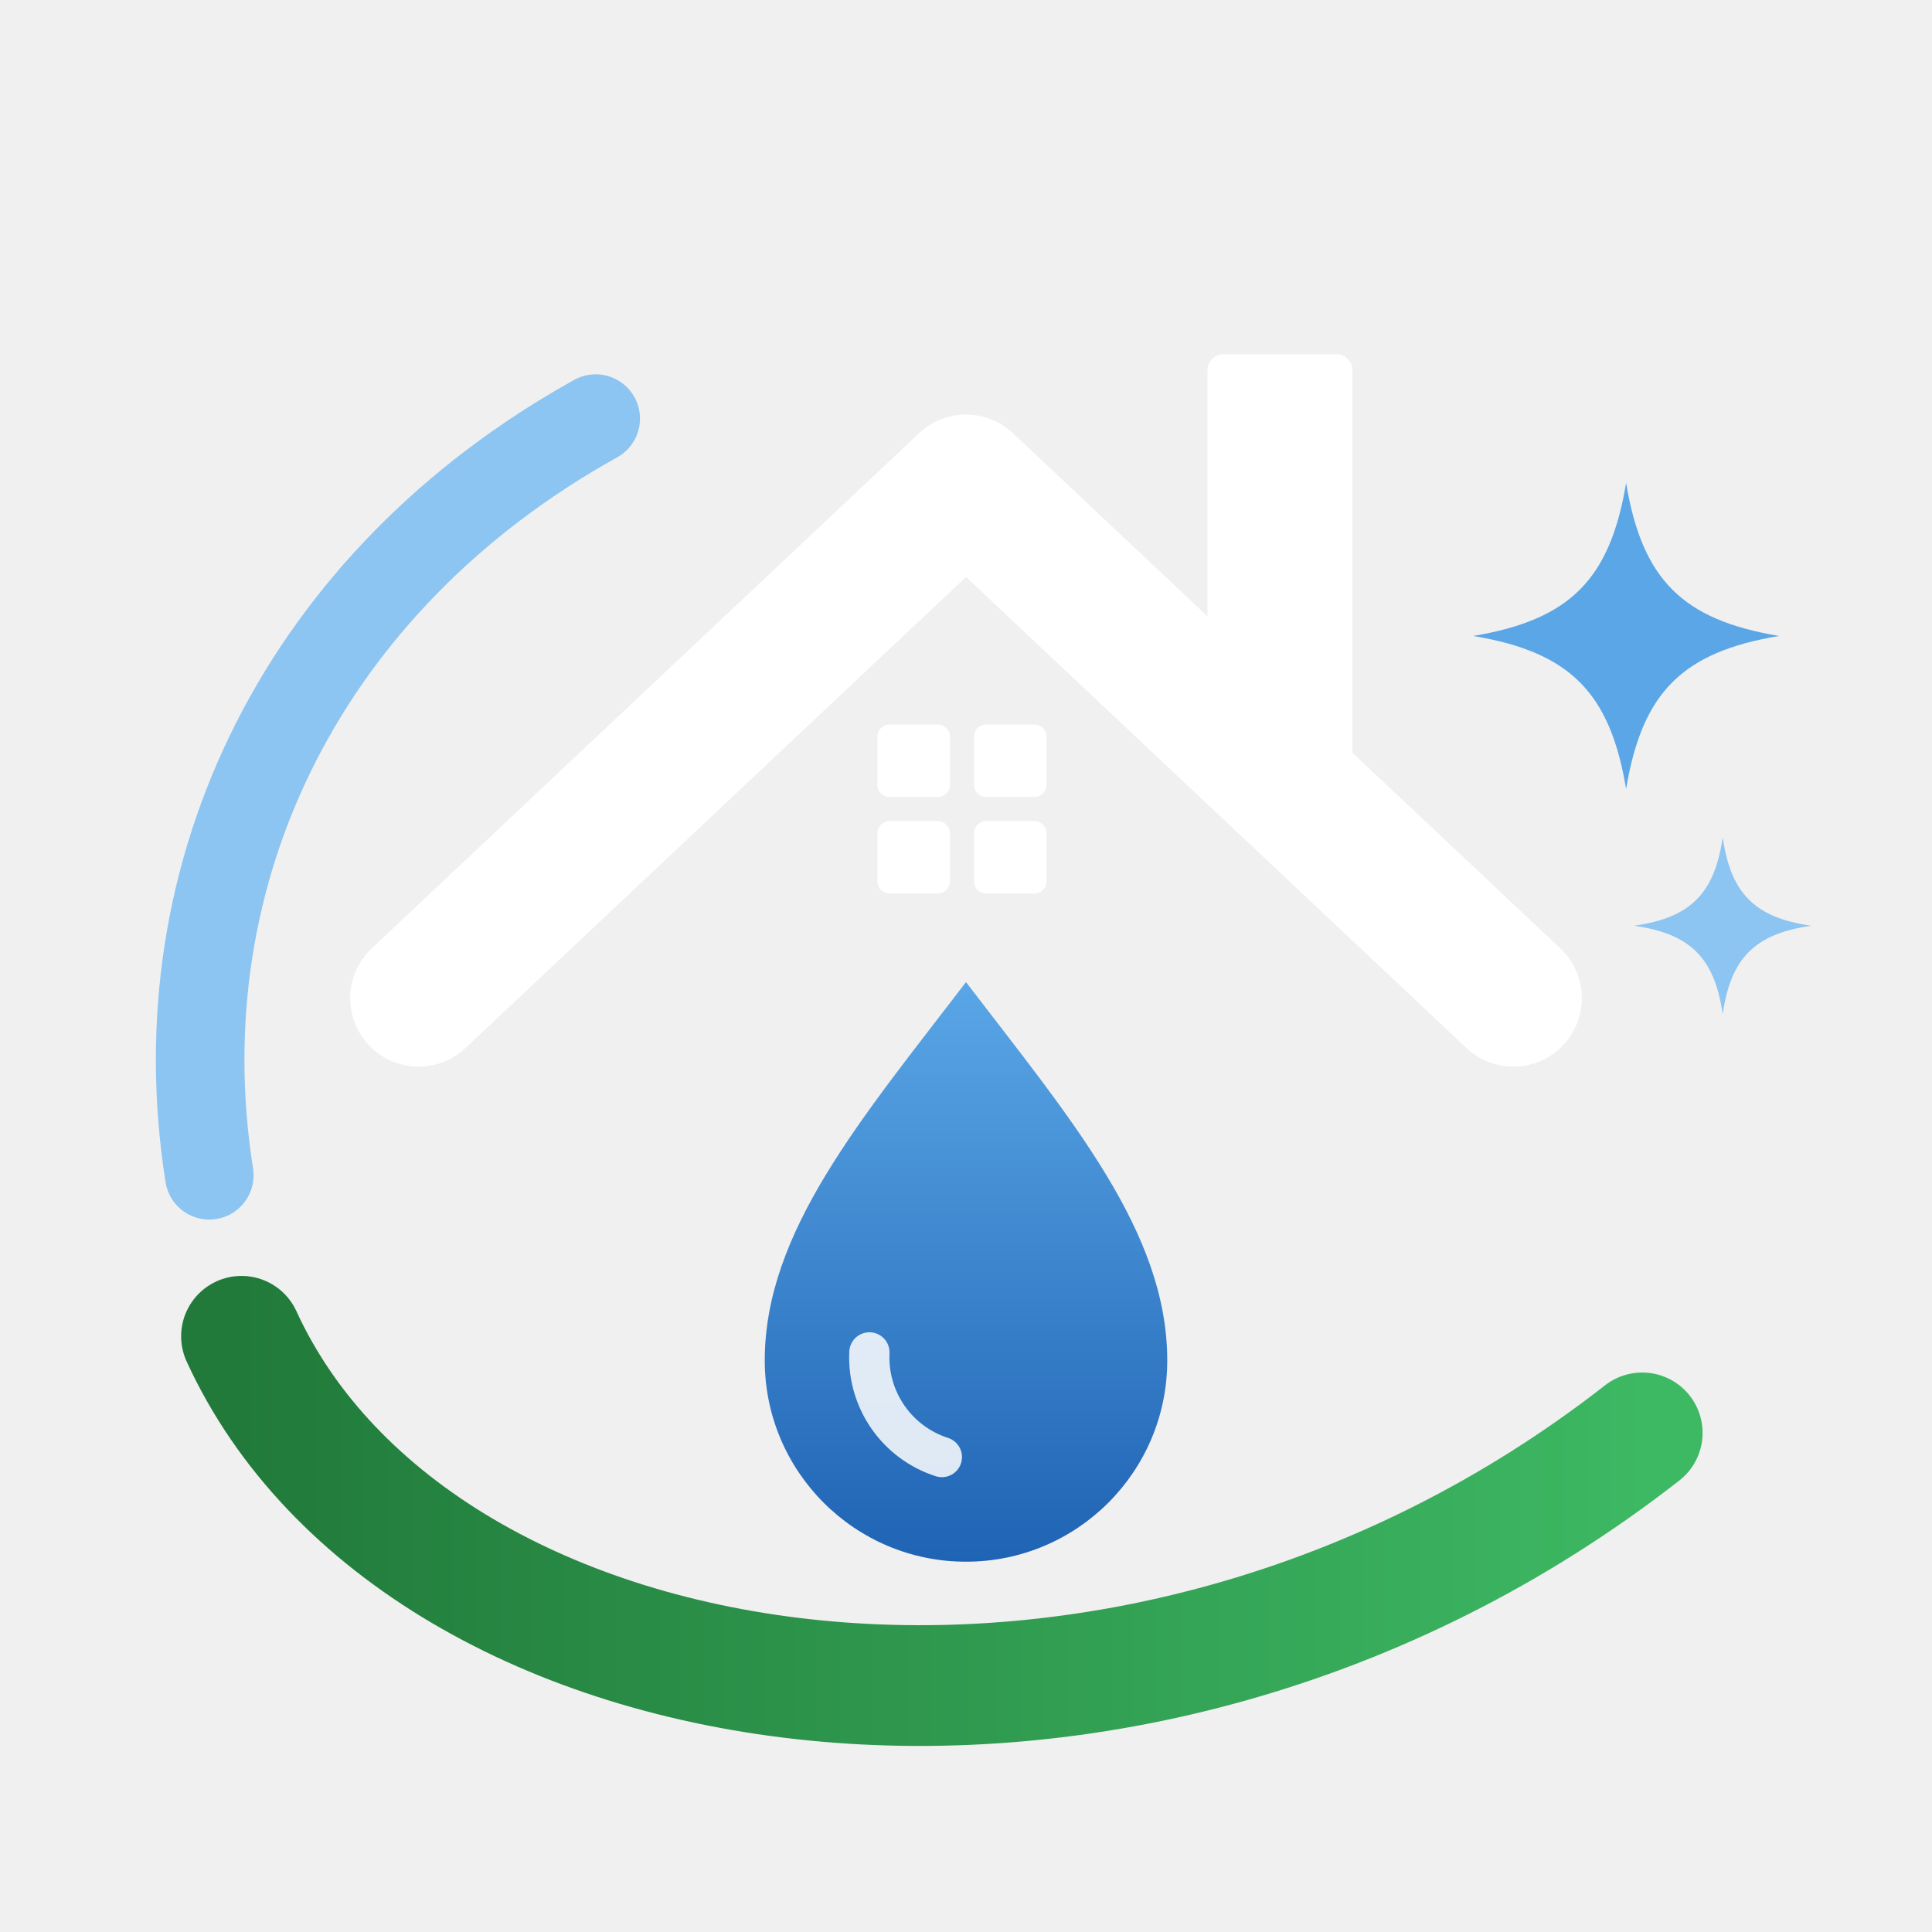
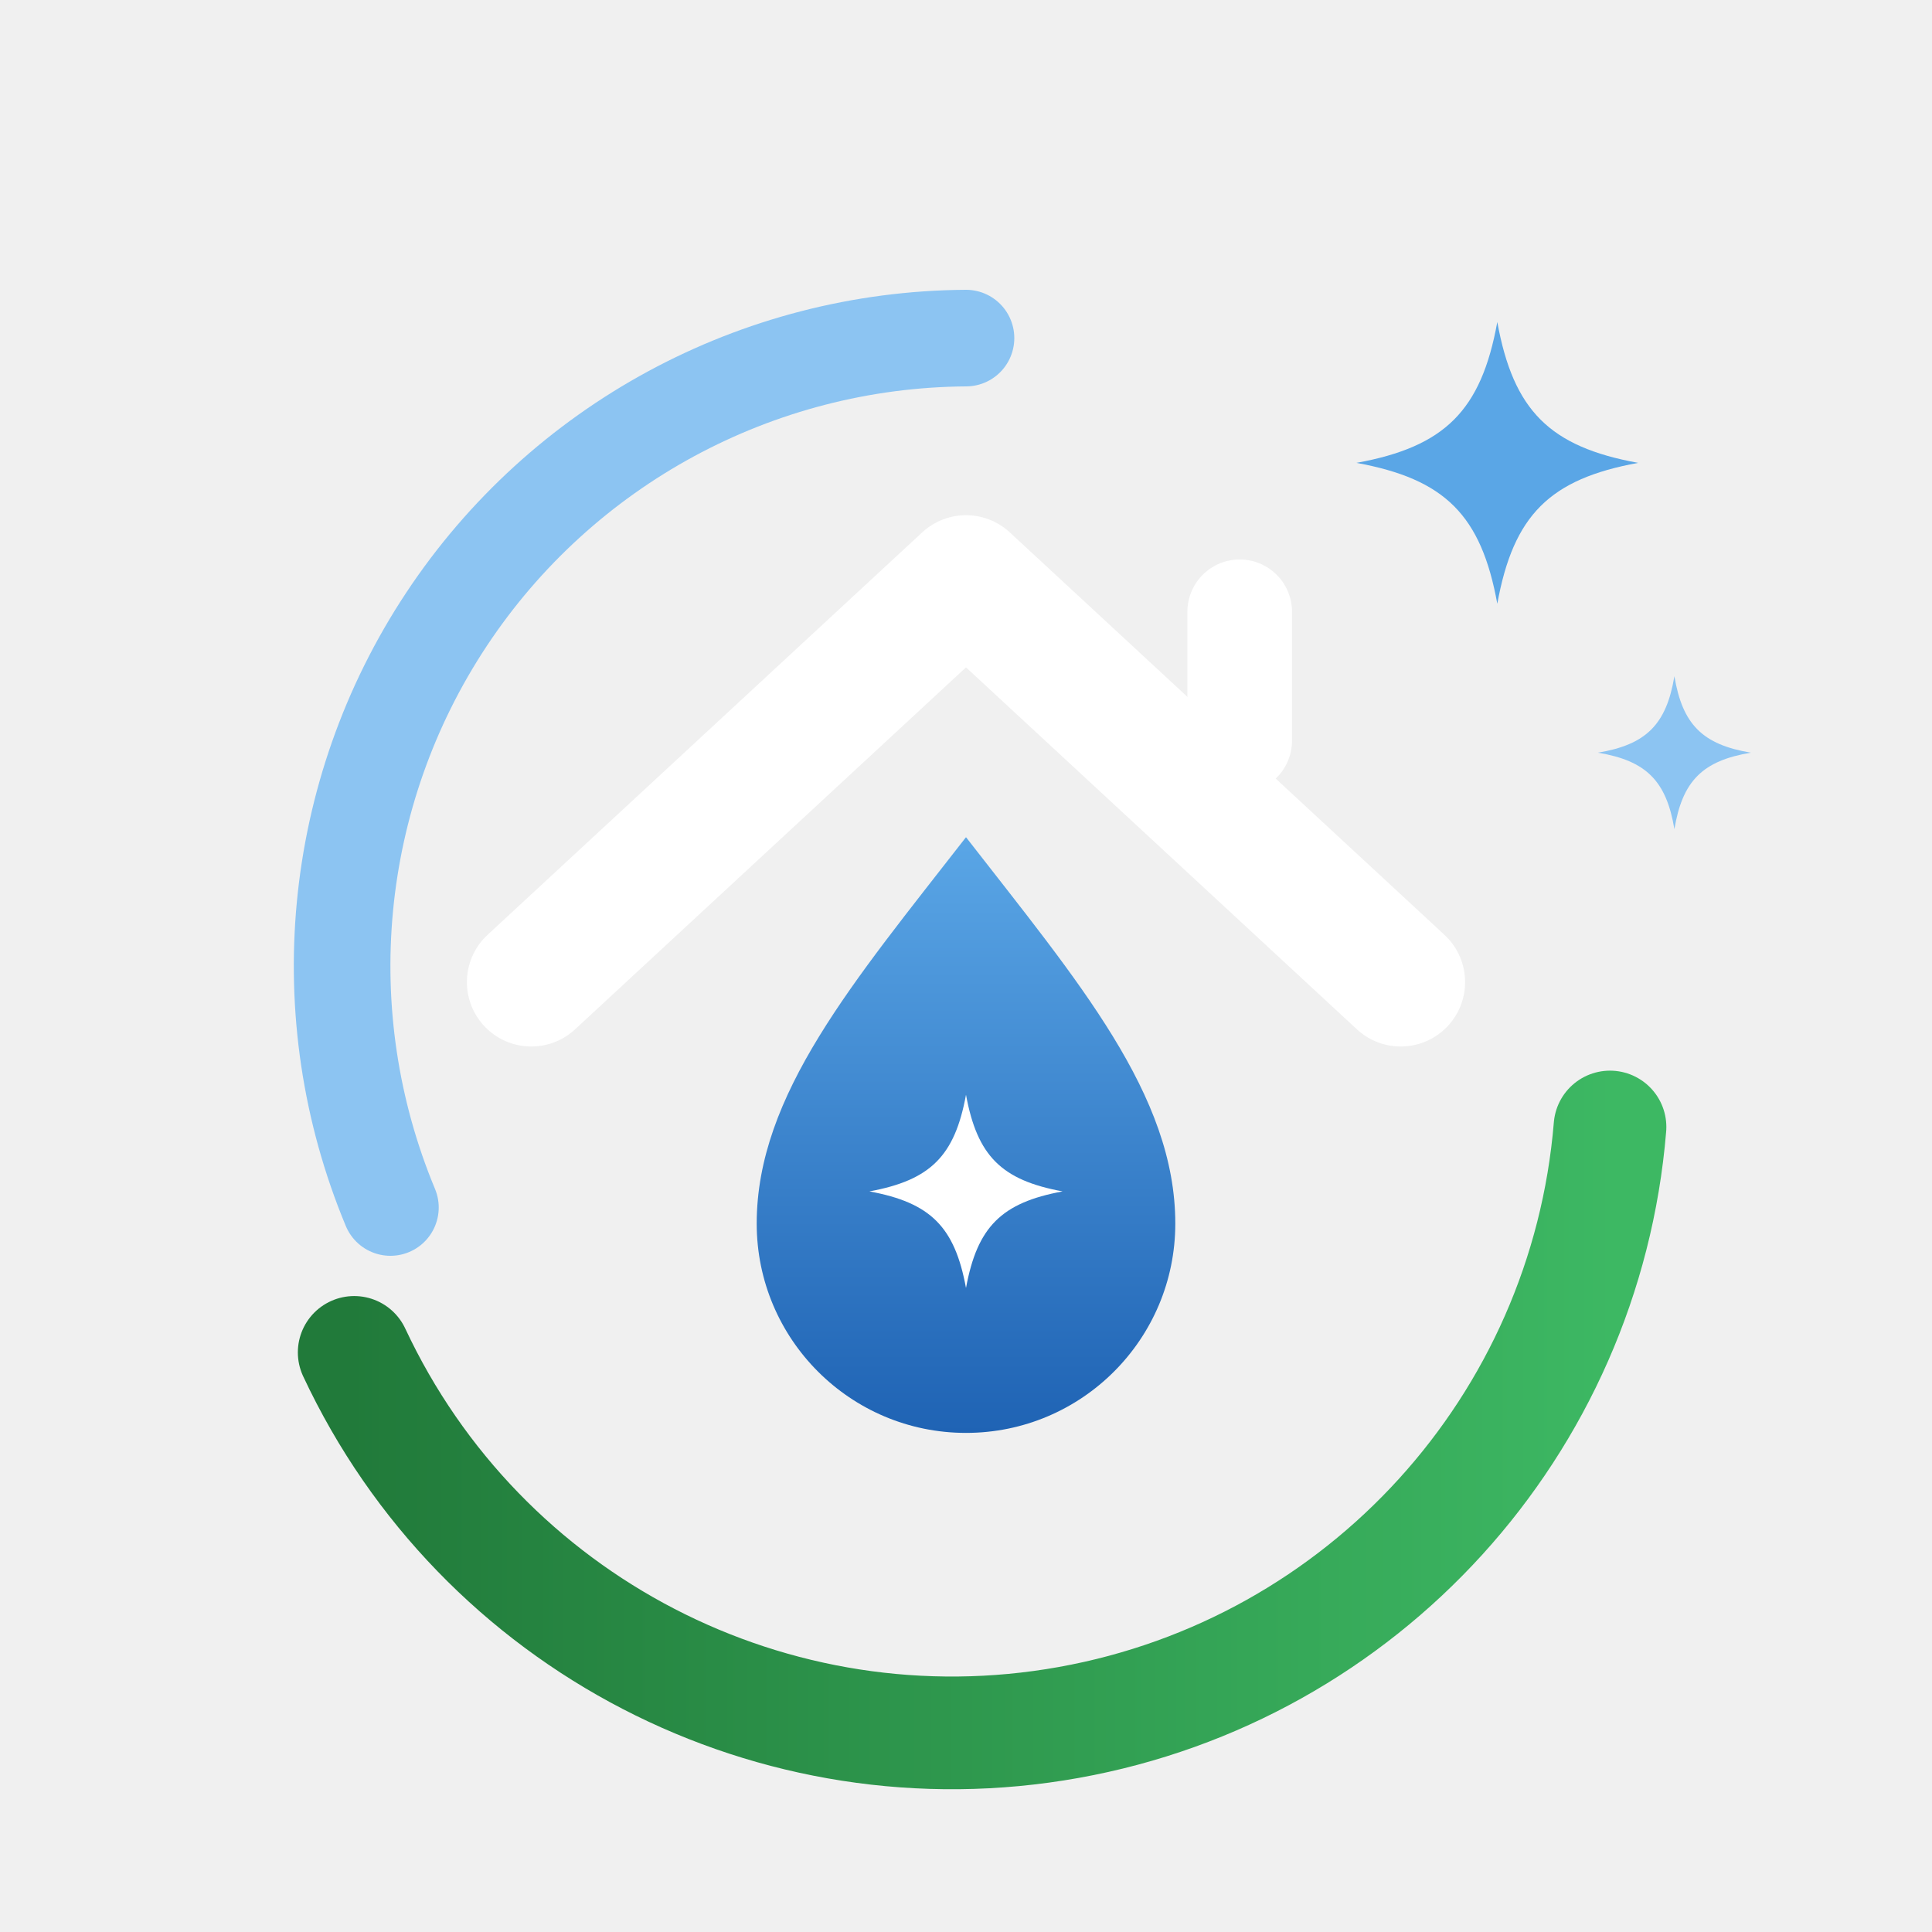
<svg xmlns="http://www.w3.org/2000/svg" viewBox="0 0 240 240" role="img" aria-label="Territory Spotless Cleaning Services">
  <defs>
-     <linearGradient id="ts-drop" x1="0" y1="0" x2="0" y2="1">
+     <linearGradient id="tsDrop" x1="0" y1="0" x2="0" y2="1">
      <stop offset="0" stop-color="#5AA6E6" />
      <stop offset="1" stop-color="#1F63B4" />
    </linearGradient>
-     <linearGradient id="ts-swoosh" x1="0" y1="0" x2="1" y2="0">
+     <linearGradient id="tsLeaf" x1="0" y1="0" x2="1" y2="0">
      <stop offset="0" stop-color="#217A3A" />
      <stop offset="1" stop-color="#3DB863" />
    </linearGradient>
  </defs>
-   <path d="M74 52C38 72 20 108 26 146" fill="none" stroke="#8CC4F2" stroke-width="11" stroke-linecap="round" />
-   <path d="M30 166C52 214 140 228 204 178" fill="none" stroke="url(#ts-swoosh)" stroke-width="15" stroke-linecap="round" />
-   <rect x="150" y="44" width="18" height="52" rx="2" fill="#FFFFFF" />
-   <path d="M52 124 120 60l68 64" fill="none" stroke="#FFFFFF" stroke-width="17" stroke-linecap="round" stroke-linejoin="round" />
-   <g fill="#FFFFFF">
-     <rect x="109" y="90" width="9" height="9" rx="1.5" />
-     <rect x="121" y="90" width="9" height="9" rx="1.5" />
-     <rect x="109" y="102" width="9" height="9" rx="1.5" />
-     <rect x="121" y="102" width="9" height="9" rx="1.5" />
-   </g>
-   <path d="M120 122c13 17 25 31 25 47a25 25 0 0 1-50 0c0-16 12-30 25-47Z" fill="url(#ts-drop)" />
-   <path d="M108 168a13 13 0 0 0 9 13" fill="none" stroke="#fff" stroke-width="5" stroke-linecap="round" opacity=".85" />
-   <path d="M202 60c2 12 7 17 19 19-12 2-17 7-19 19-2-12-7-17-19-19 12-2 17-7 19-19Z" fill="#5AA6E6" />
-   <path d="M214 104c1 7 4 10 11 11-7 1-10 4-11 11-1-7-4-10-11-11 7-1 10-4 11-11Z" fill="#8CC4F2" />
+   <path class="ring-a" d="M48.5 150A78 78 0 0 1 120 42" fill="none" stroke="#8CC4F2" stroke-width="12" stroke-linecap="round" />
+   <path class="ring-b" d="M200 140A82 82 0 0 1 44 168" fill="none" stroke="url(#tsLeaf)" stroke-width="14" stroke-linecap="round" />
+   <path class="roof" d="M66 122 120 72l54 50" fill="none" stroke="#FFFFFF" stroke-width="16" stroke-linecap="round" stroke-linejoin="round" />
+   <path class="chimney" d="M154 76v16" fill="none" stroke="#FFFFFF" stroke-width="13" stroke-linecap="round" />
+   <path class="drop" d="M120 104c14 18 26 32 26 48a26 26 0 0 1-52 0c0-16 12-30 26-48Z" fill="url(#tsDrop)" />
+   <path class="shine" d="M120 136c1.4 7.6 4.4 10.6 12 12-7.6 1.4-10.6 4.4-12 12-1.4-7.6-4.4-10.6-12-12 7.6-1.4 10.6-4.4 12-12Z" fill="#fff" />
+   <path class="spark" d="M186 40c2 11 6.5 15.5 17.5 17.5-11 2-15.5 6.5-17.5 17.5-2-11-6.5-15.5-17.5-17.5 11-2 15.5-6.5 17.5-17.5Z" fill="#5AA6E6" />
+   <path class="spark2" d="M208 84c1 6 3.5 8.5 9.5 9.5-6 1-8.5 3.5-9.5 9.5-1-6-3.5-8.5-9.5-9.5 6-1 8.5-3.5 9.5-9.5Z" fill="#8CC4F2" />
</svg>
